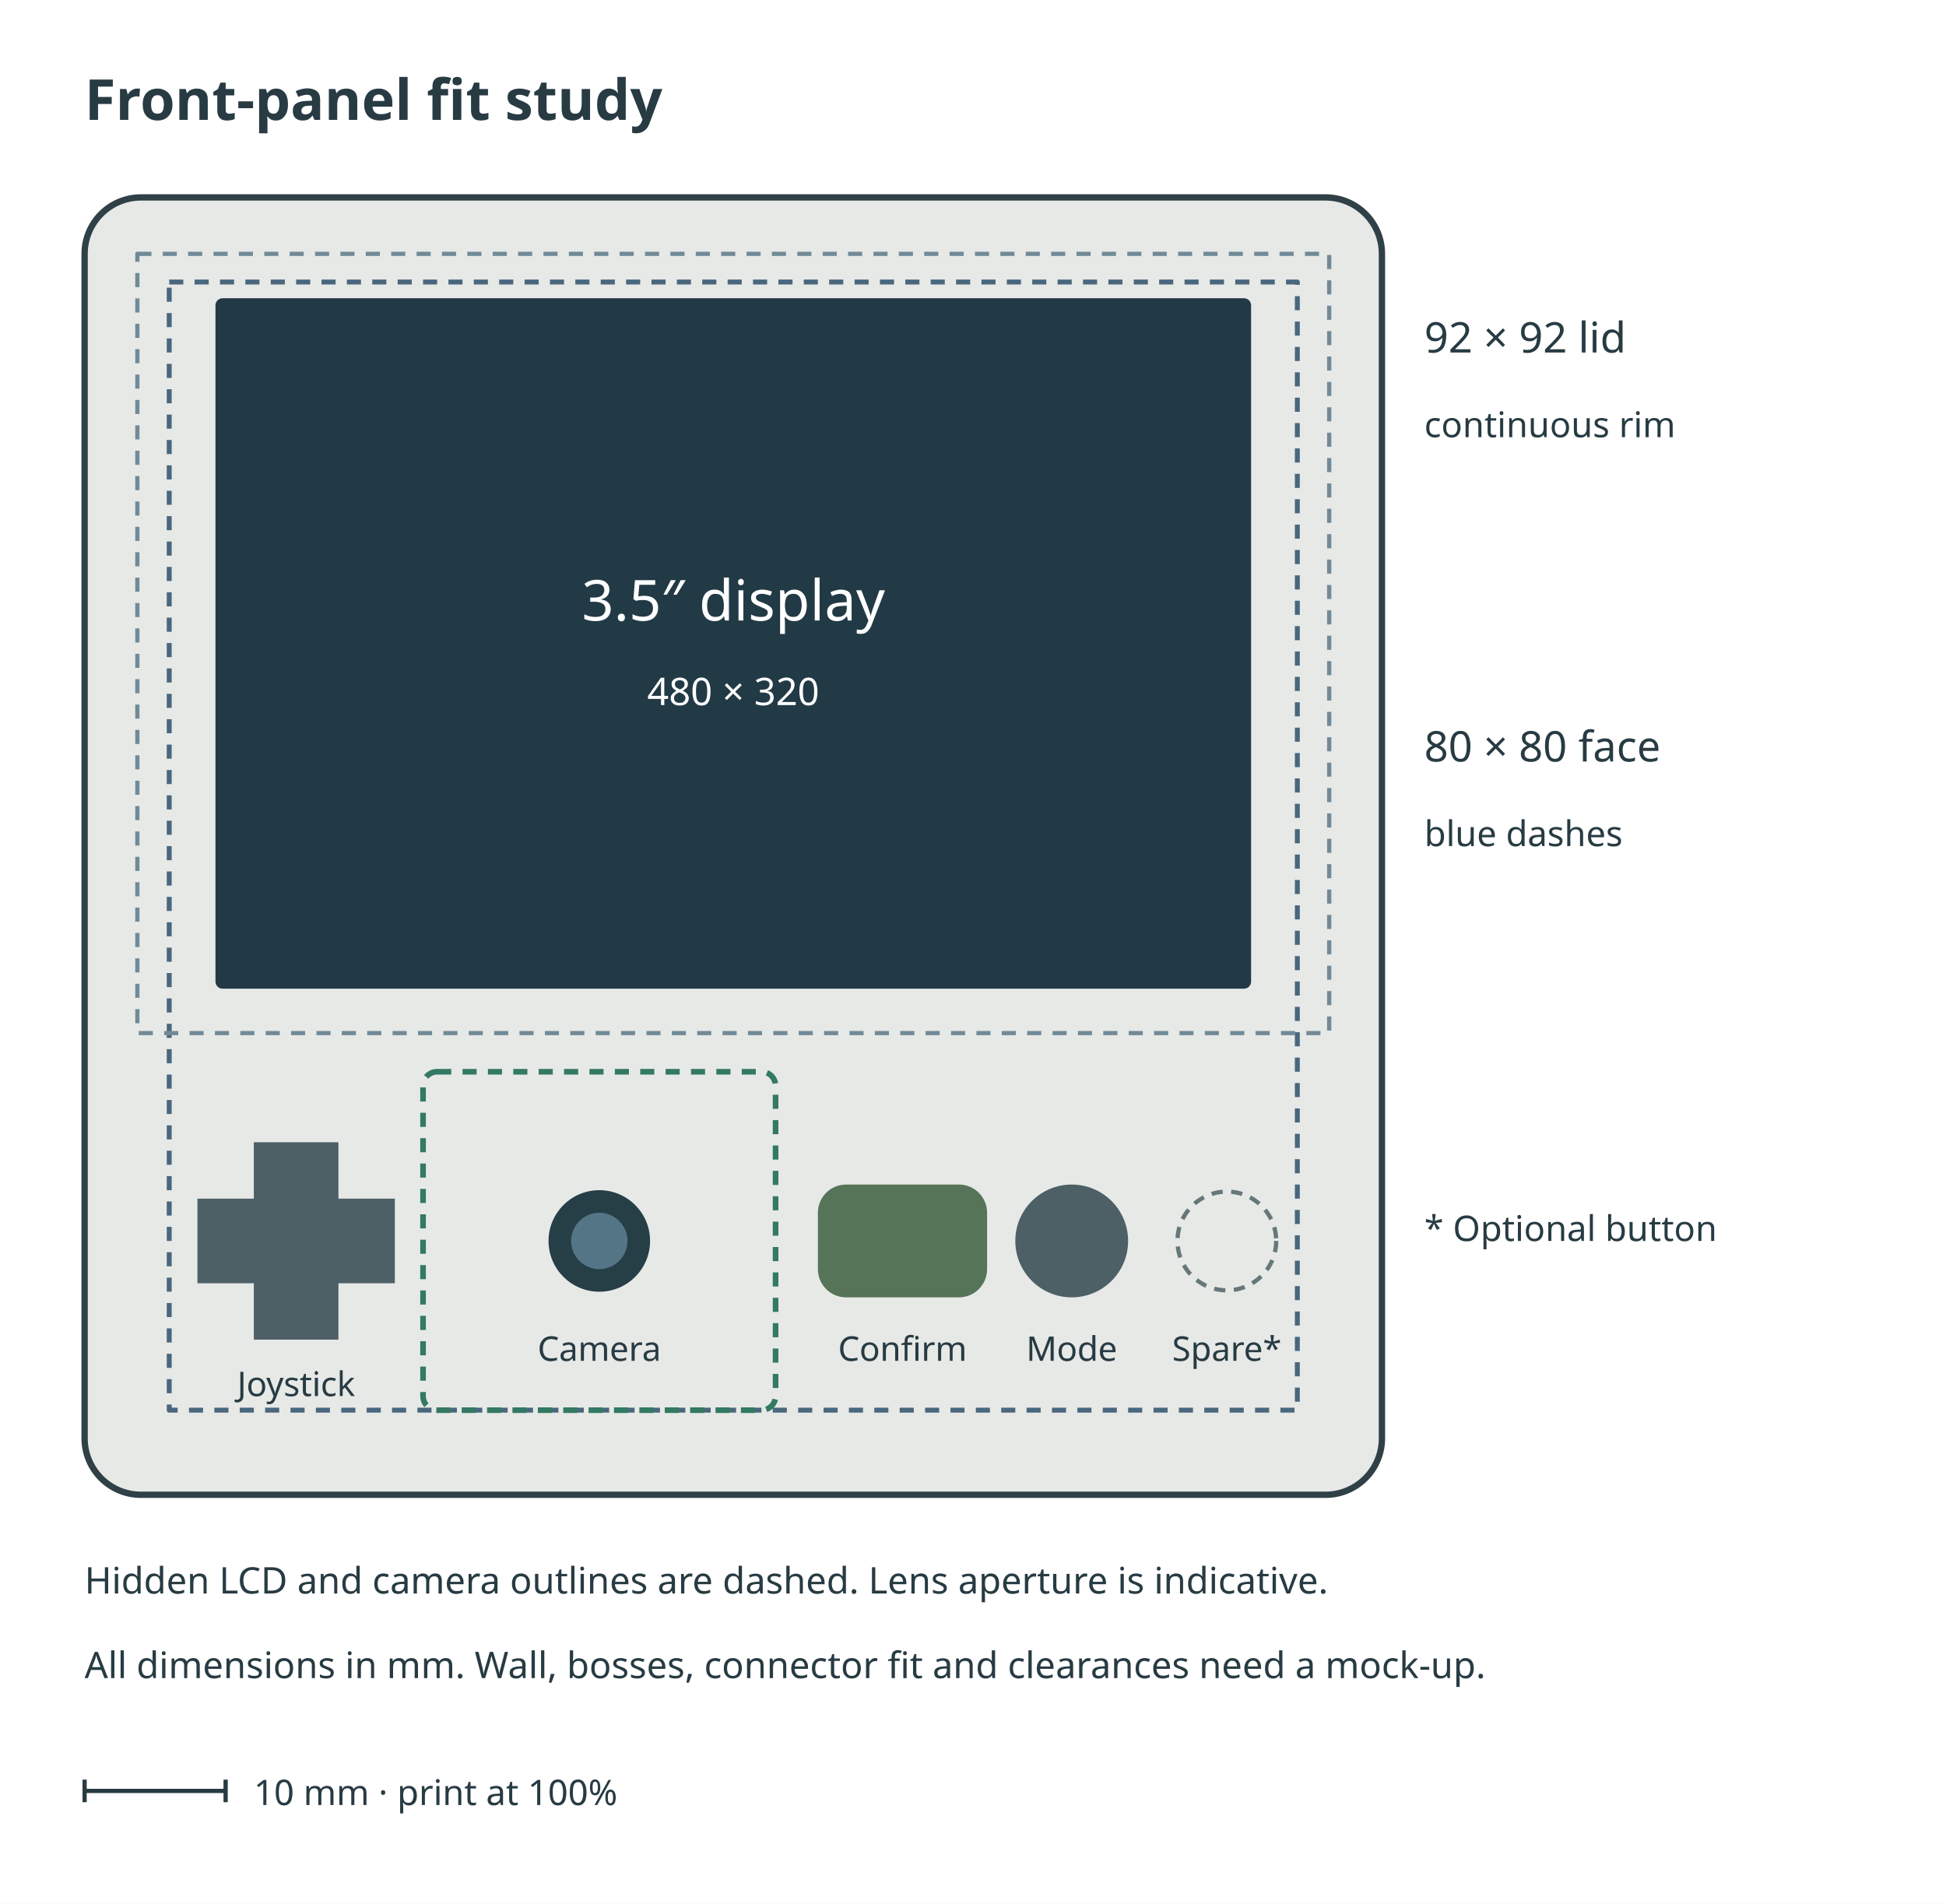
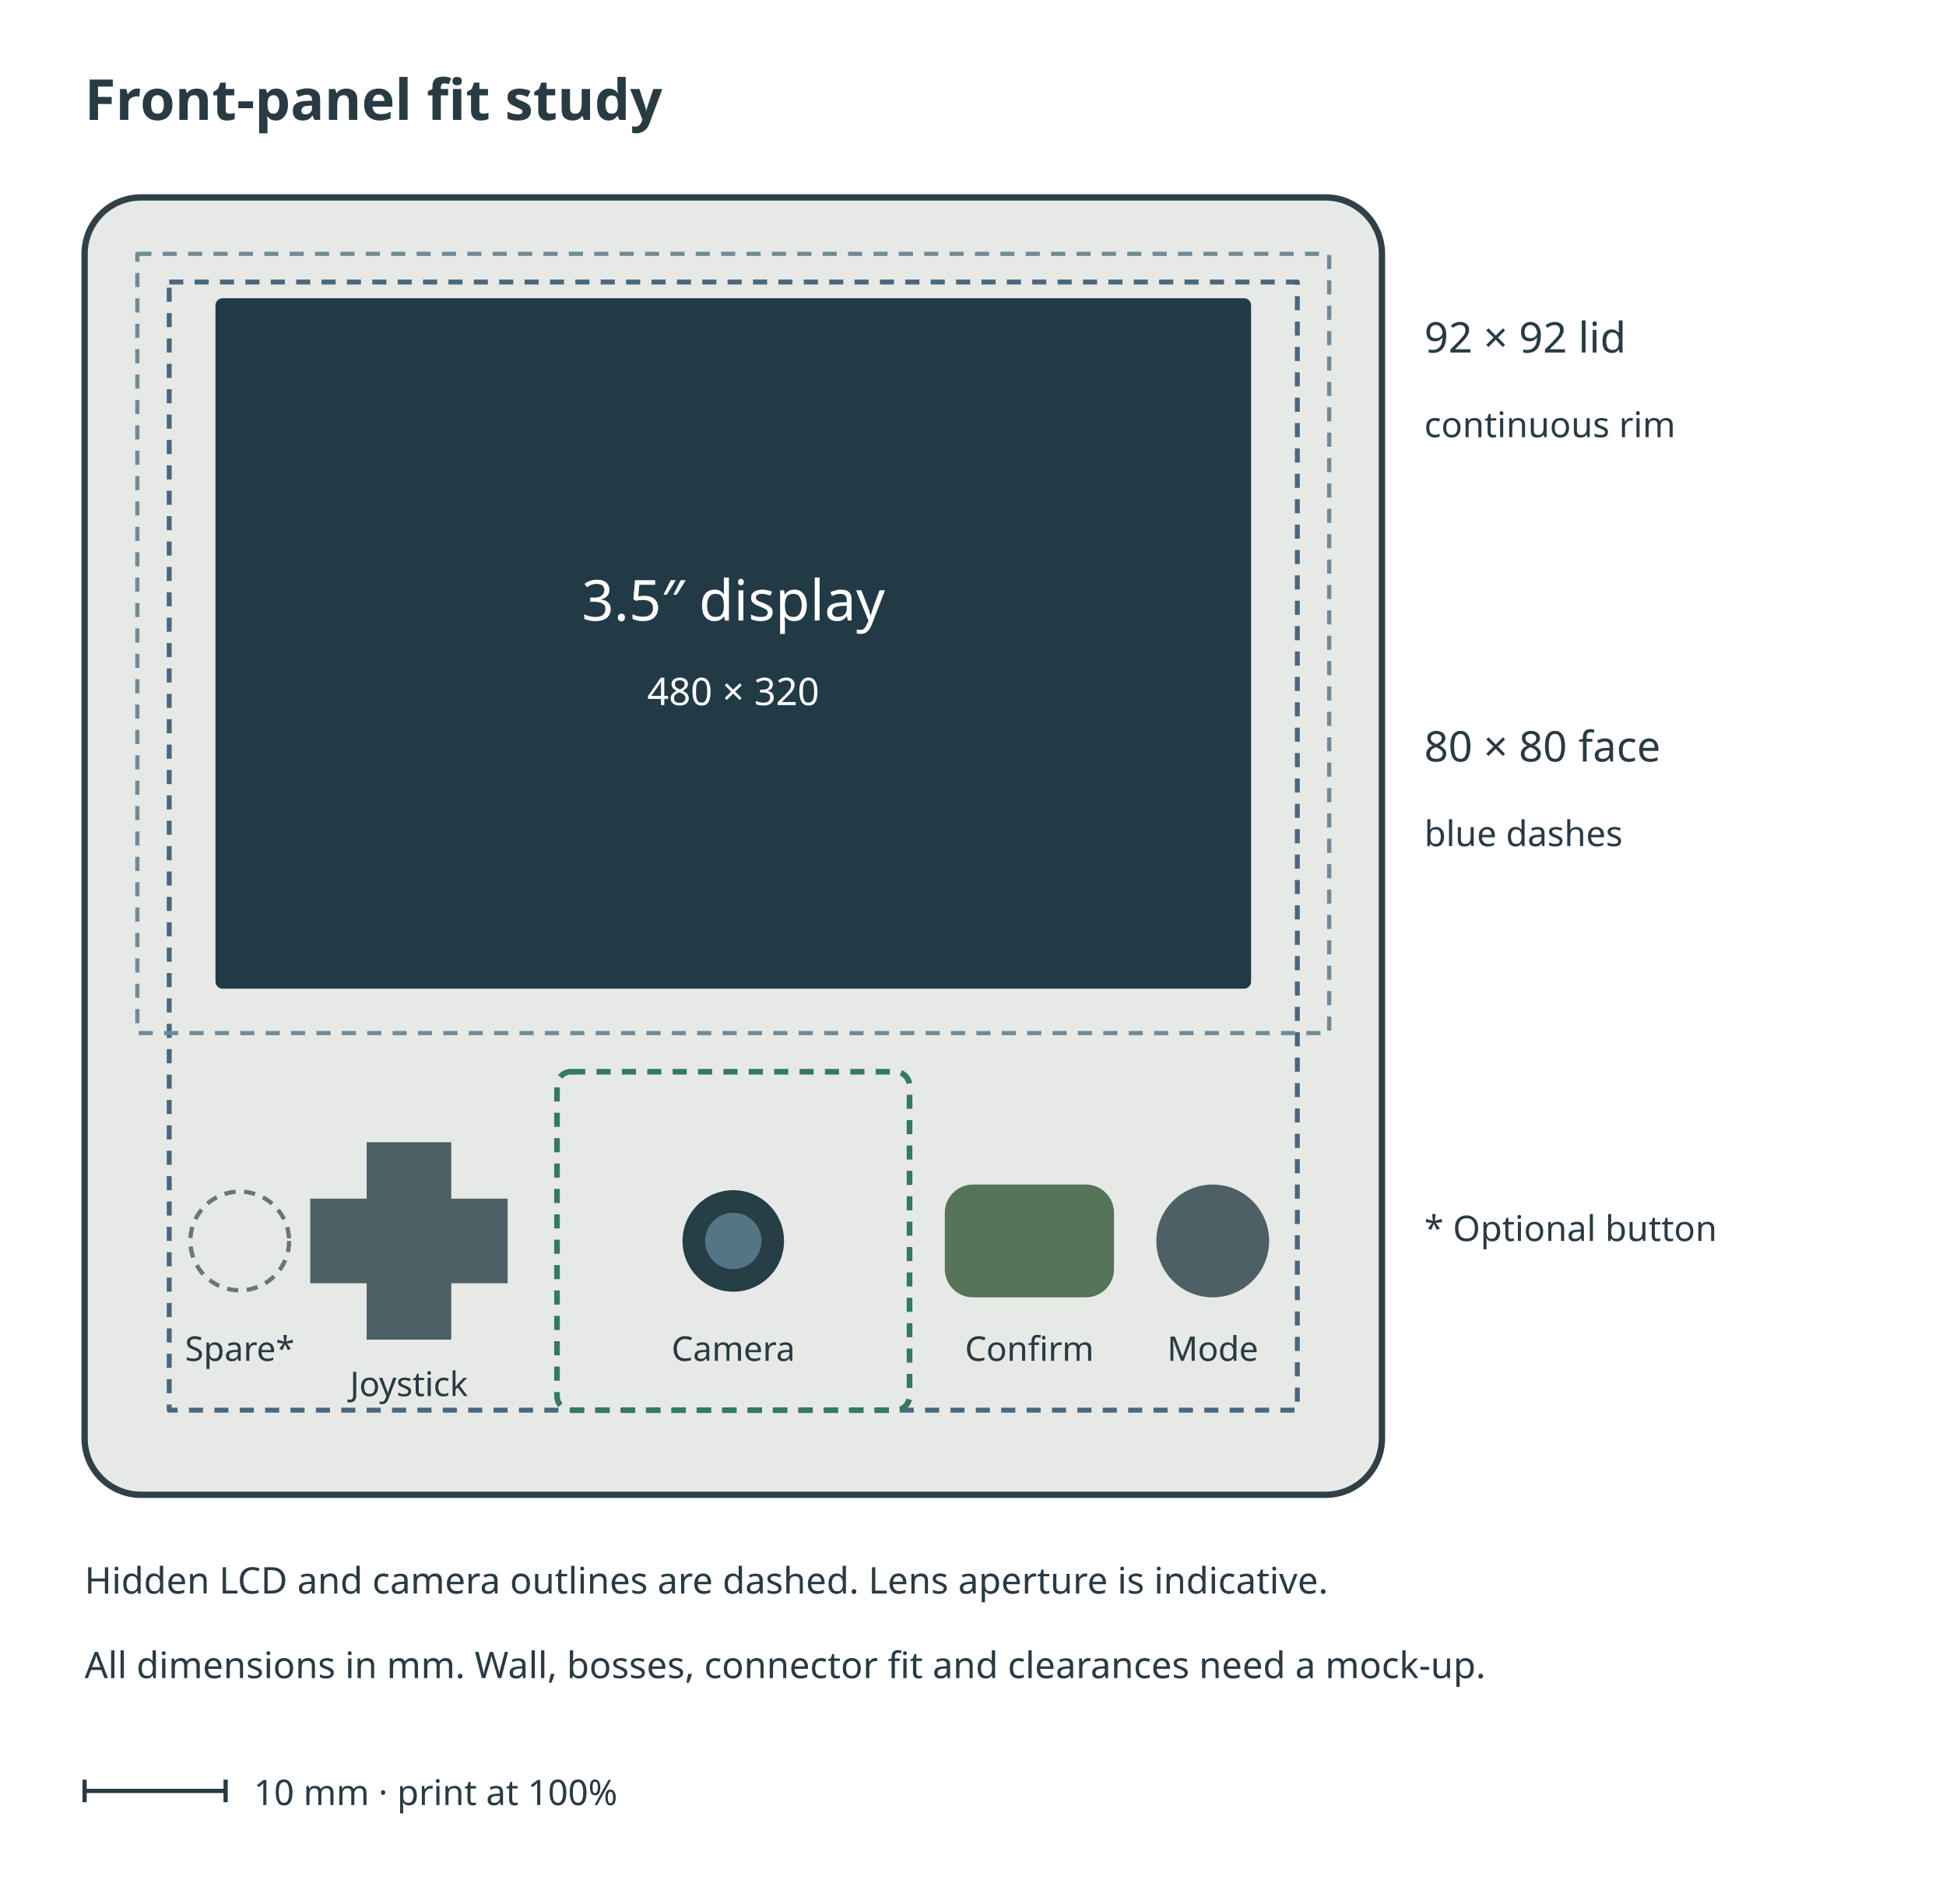
<svg xmlns="http://www.w3.org/2000/svg" width="138mm" height="135mm" viewBox="0 0 138 135" font-family="sans-serif">
  <rect width="138" height="135" fill="white" />
  <g transform="translate(6 14)" stroke-linejoin="round">
    <rect id="lid" width="92" height="92" rx="4" fill="#e7e9e7" stroke="#304047" stroke-width=".45" />
    <rect id="face" x="6" y="6" width="80" height="80" fill="none" stroke="#49677d" stroke-width=".35" stroke-dasharray="1 .8" />
    <rect id="lcd" x="3.74" y="4" width="84.52" height="55.26" fill="none" stroke="#718a97" stroke-width=".3" stroke-dasharray="1 .8" />
    <rect id="display" x="9.28" y="7.15" width="73.44" height="48.96" rx=".5" fill="#223a46" />
    <g text-anchor="middle" fill="#fff">
      <text x="46" y="30" font-size="4">3.5″ display</text>
      <text x="46" y="36" font-size="2.7">480 × 320</text>
    </g>
-     <rect id="camera" x="24" y="62" width="25" height="24" rx="1" fill="none" stroke="#337963" stroke-width=".4" stroke-dasharray="1 .8" />
-     <circle cx="36.5" cy="74" r="3.6" fill="#263e46" />
-     <circle cx="36.5" cy="74" r="2" fill="#547586" />
-     <path d="M12 67h6v4h4v6h-4v4h-6v-4H8v-6h4z" fill="#4d6066" />
-     <rect x="52" y="70" width="12" height="8" rx="2" fill="#567457" />
-     <circle cx="70" cy="74" r="4" fill="#4d6066" />
-     <circle cx="81" cy="74" r="3.5" fill="none" stroke="#66777a" stroke-width=".3" stroke-dasharray=".8 .6" />
+     <circle id="spare" cx="11" cy="74" r="3.5" fill="none" stroke="#66777a" stroke-width=".3" stroke-dasharray=".8 .6" />
+     <path id="joystick" d="M20 67h6v4h4v6h-4v4h-6v-4h-4v-6h4z" fill="#4d6066" />
+     <rect id="camera" x="33.5" y="62" width="25" height="24" rx="1" fill="none" stroke="#337963" stroke-width=".4" stroke-dasharray="1 .8" />
+     <circle id="lens" cx="46" cy="74" r="3.6" fill="#263e46" />
+     <circle cx="46" cy="74" r="2" fill="#547586" />
+     <rect id="confirm" x="61" y="70" width="12" height="8" rx="2" fill="#567457" />
+     <circle id="mode" cx="80" cy="74" r="4" fill="#4d6066" />
    <g font-size="2.4" fill="#283b43" text-anchor="middle">
-       <text x="36.5" y="82.5">Camera</text>
-       <text x="15" y="85">Joystick</text>
-       <text x="58" y="82.5">Confirm</text>
-       <text x="70" y="82.5">Mode</text>
-       <text x="81" y="82.5">Spare*</text>
+       <text x="11" y="82.5">Spare*</text>
+       <text x="23" y="85">Joystick</text>
+       <text x="46" y="82.5">Camera</text>
+       <text x="67" y="82.5">Confirm</text>
+       <text x="80" y="82.5">Mode</text>
    </g>
  </g>
  <g fill="#283b43">
    <text x="6" y="8.5" font-size="4" font-weight="bold">Front-panel fit study</text>
    <text x="101" y="25" font-size="3">92 × 92 lid</text>
    <text x="101" y="31" font-size="2.5">continuous rim</text>
    <text x="101" y="54" font-size="3">80 × 80 face</text>
    <text x="101" y="60" font-size="2.5">blue dashes</text>
    <text x="101" y="88" font-size="2.5">* Optional button</text>
    <text x="6" y="113" font-size="2.6">Hidden LCD and camera outlines are dashed. Lens aperture is indicative.</text>
    <text x="6" y="119" font-size="2.6">All dimensions in mm. Wall, bosses, connector fit and clearances need a mock-up.</text>
    <path d="M6 127h10m-10-.8v1.6m10-1.6v1.6" stroke="#283b43" stroke-width=".3" />
    <text x="18" y="128" font-size="2.5">10 mm · print at 100%</text>
  </g>
</svg>
